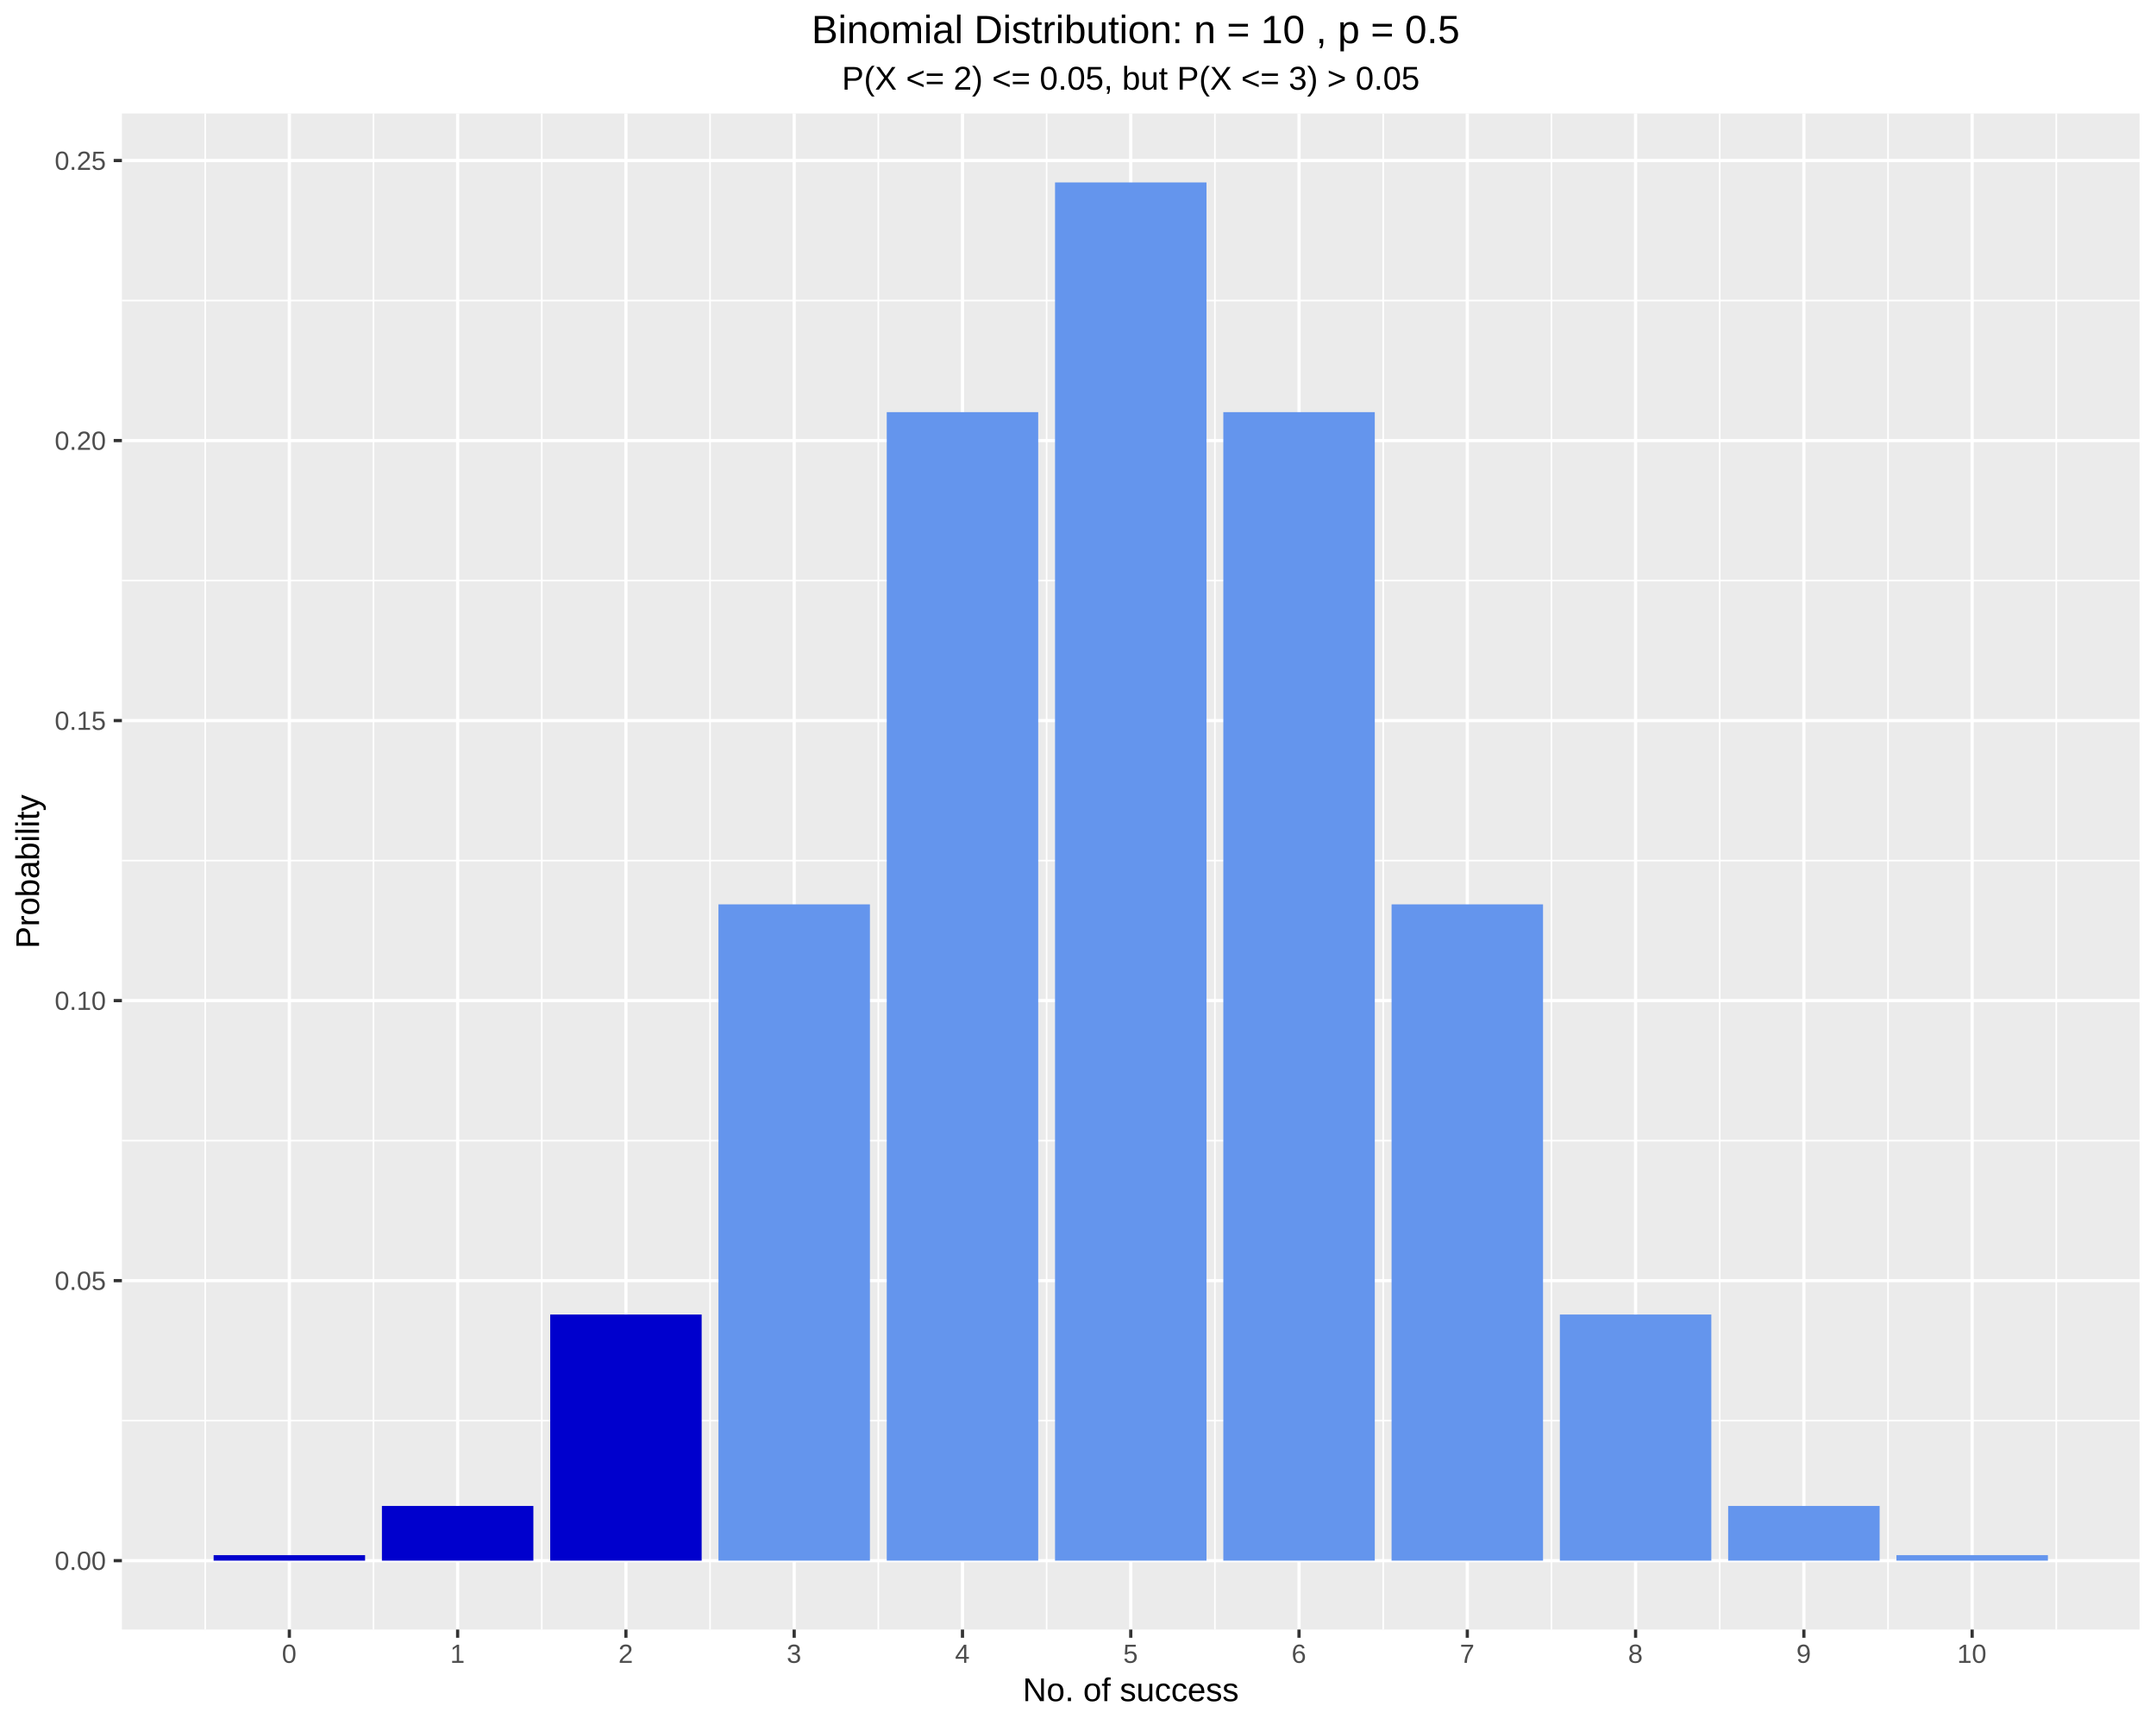
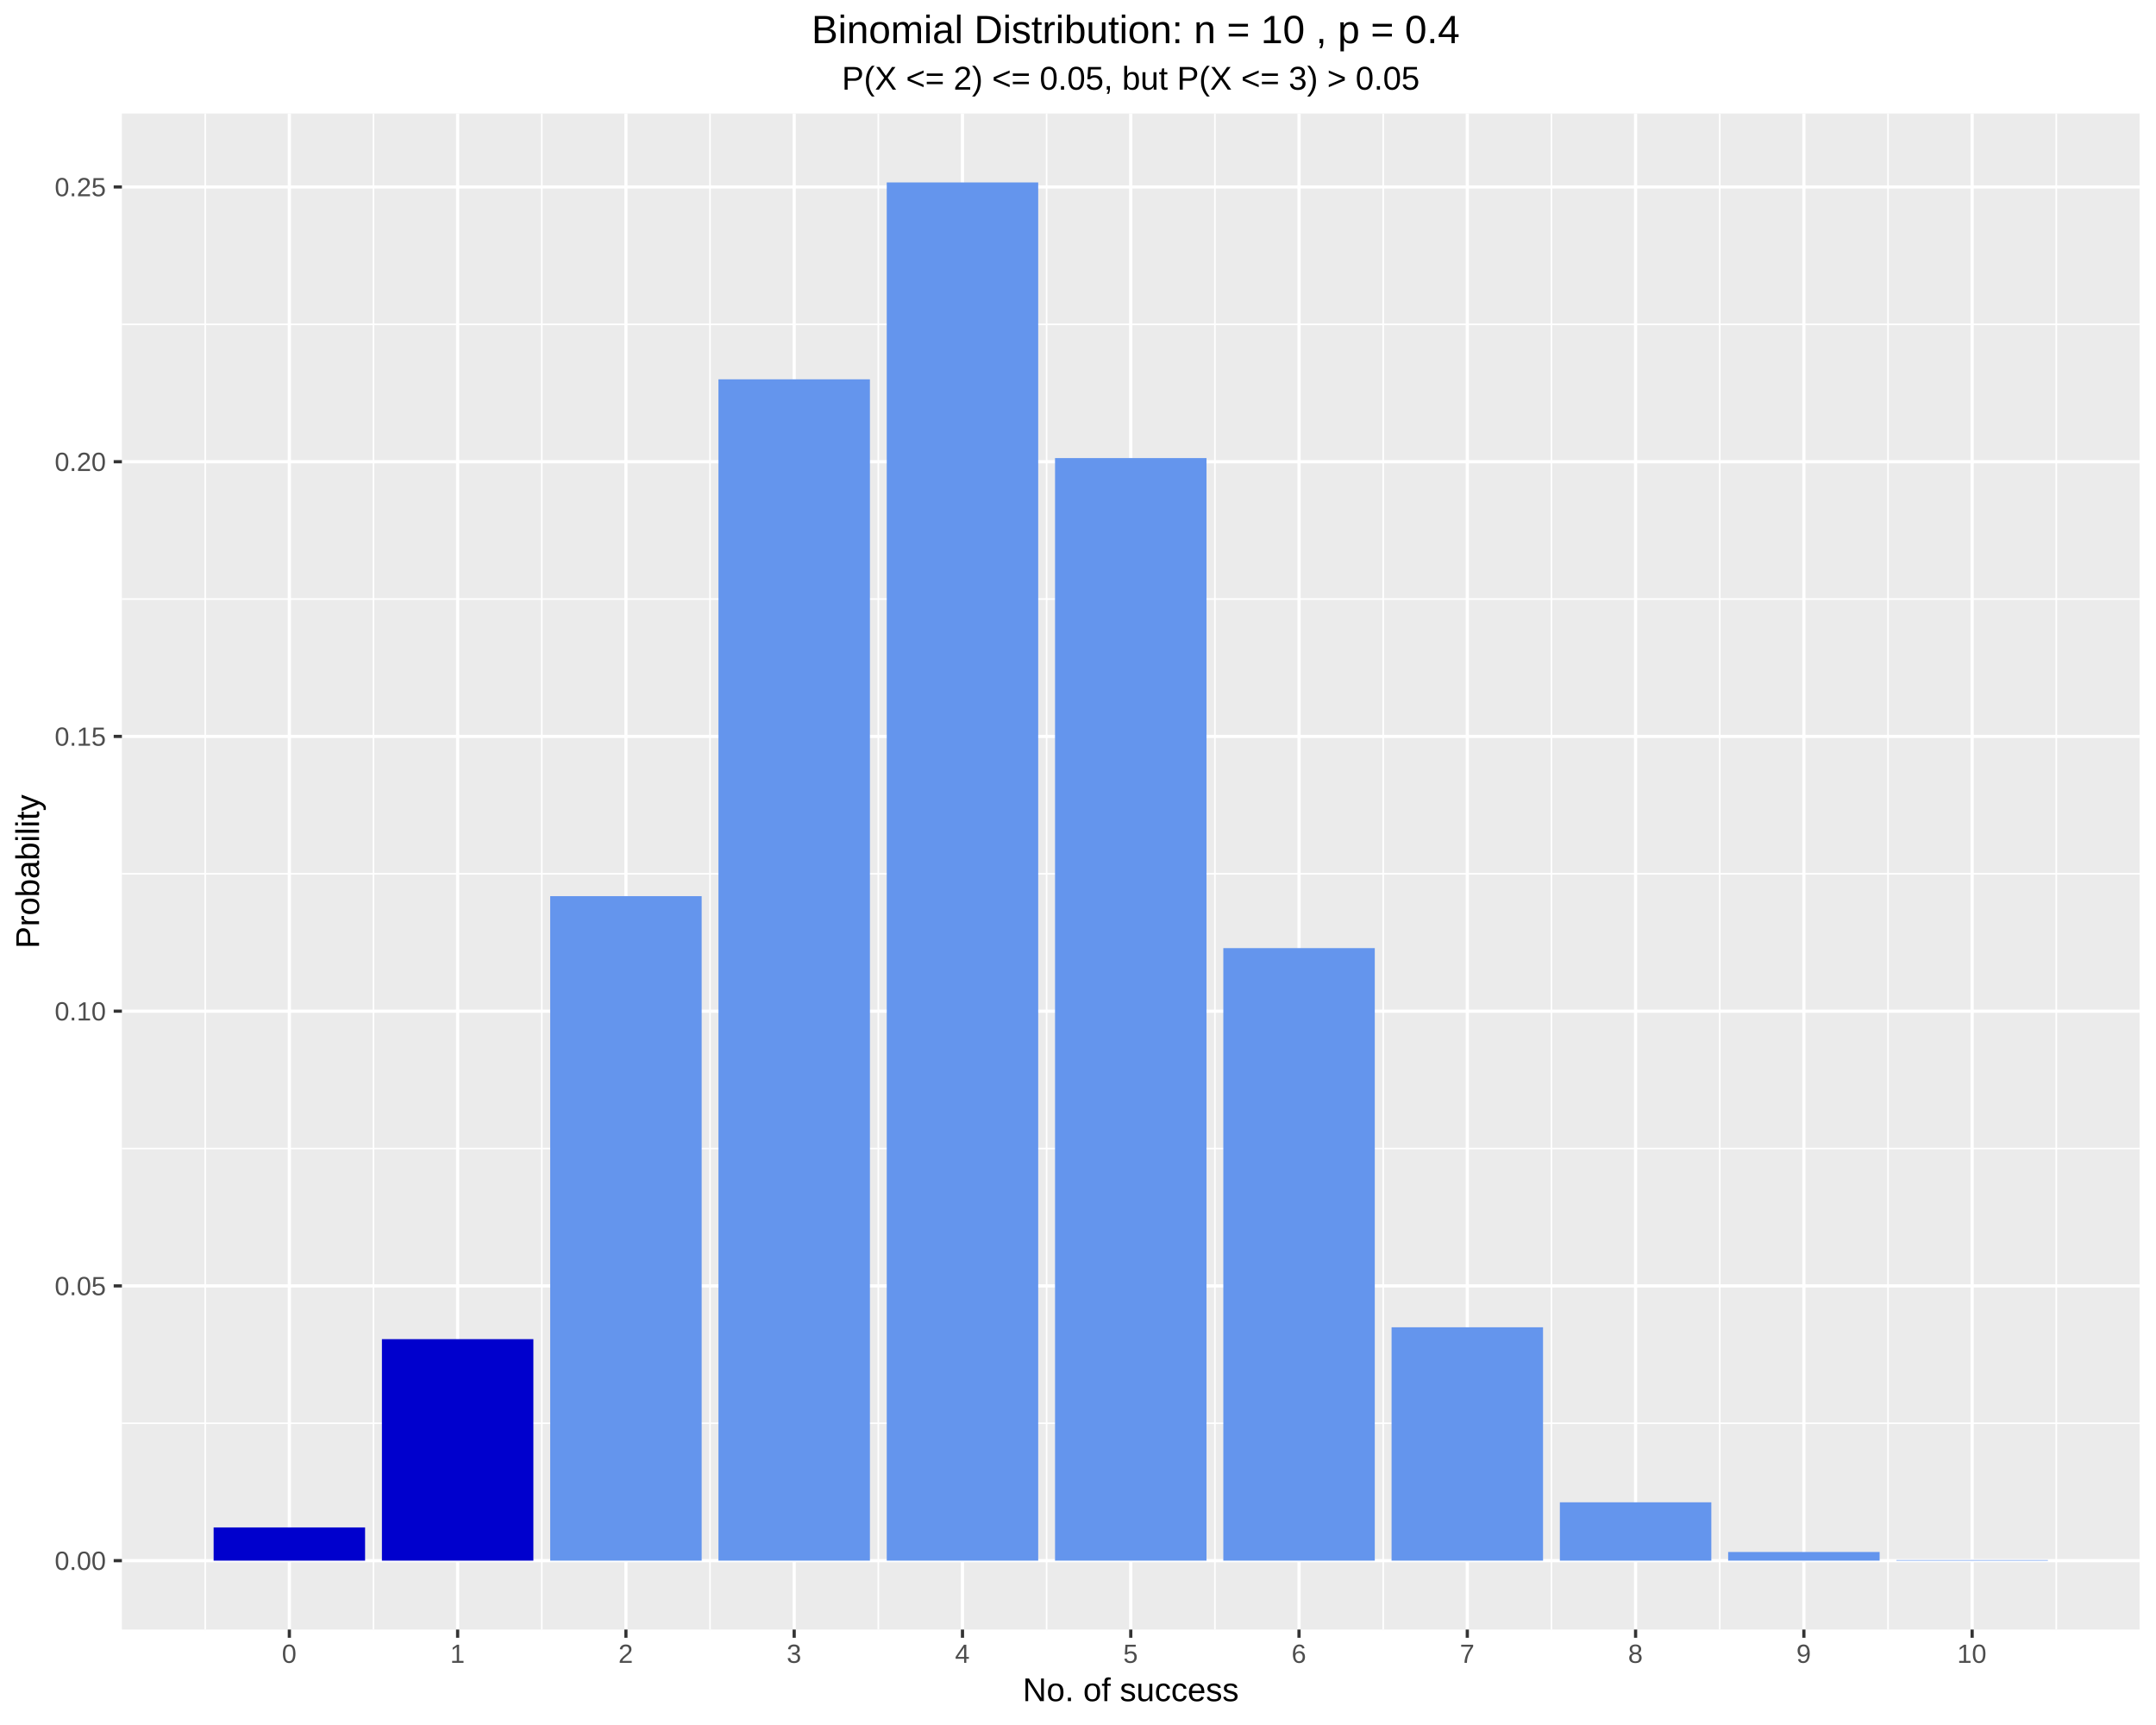
<svg xmlns="http://www.w3.org/2000/svg" viewBox="0 0 720.00 576.00">
  <defs>
    <style type="text/css">
    line, polyline, path, rect, circle {
      fill: none;
      stroke: #000000;
      stroke-linecap: round;
      stroke-linejoin: round;
      stroke-miterlimit: 10.00;
    }
  </style>
  </defs>
  <rect width="100%" height="100%" style="stroke: none; fill: #FFFFFF;" />
  <rect x="0.00" y="0.00" width="720.00" height="576.00" style="stroke-width: 1.07; stroke: #FFFFFF; fill: #FFFFFF;" />
  <defs>
    <clipPath id="cpNDAuNzE0Mnw3MTQuNTIxfDU0NC4xMzF8MzcuOTA3MQ==">
      <rect x="40.71" y="37.91" width="673.81" height="506.22" />
    </clipPath>
  </defs>
  <rect x="40.71" y="37.91" width="673.81" height="506.22" style="stroke-width: 1.07; stroke: none; fill: #EBEBEB;" clip-path="url(#cpNDAuNzE0Mnw3MTQuNTIxfDU0NC4xMzF8MzcuOTA3MQ==)" />
-   <polyline points="40.71,474.37 714.52,474.37 " style="stroke-width: 0.53; stroke: #FFFFFF; stroke-linecap: butt;" clip-path="url(#cpNDAuNzE0Mnw3MTQuNTIxfDU0NC4xMzF8MzcuOTA3MQ==)" />
-   <polyline points="40.71,380.87 714.52,380.87 " style="stroke-width: 0.53; stroke: #FFFFFF; stroke-linecap: butt;" clip-path="url(#cpNDAuNzE0Mnw3MTQuNTIxfDU0NC4xMzF8MzcuOTA3MQ==)" />
-   <polyline points="40.71,287.37 714.52,287.37 " style="stroke-width: 0.53; stroke: #FFFFFF; stroke-linecap: butt;" clip-path="url(#cpNDAuNzE0Mnw3MTQuNTIxfDU0NC4xMzF8MzcuOTA3MQ==)" />
-   <polyline points="40.71,193.86 714.52,193.86 " style="stroke-width: 0.53; stroke: #FFFFFF; stroke-linecap: butt;" clip-path="url(#cpNDAuNzE0Mnw3MTQuNTIxfDU0NC4xMzF8MzcuOTA3MQ==)" />
-   <polyline points="40.71,100.36 714.52,100.36 " style="stroke-width: 0.53; stroke: #FFFFFF; stroke-linecap: butt;" clip-path="url(#cpNDAuNzE0Mnw3MTQuNTIxfDU0NC4xMzF8MzcuOTA3MQ==)" />
+   <polyline points="40.71,475.25 714.52,475.25 " style="stroke-width: 0.53; stroke: #FFFFFF; stroke-linecap: butt;" clip-path="url(#cpNDAuNzE0Mnw3MTQuNTIxfDU0NC4xMzF8MzcuOTA3MQ==)" />
+   <polyline points="40.71,383.51 714.52,383.51 " style="stroke-width: 0.53; stroke: #FFFFFF; stroke-linecap: butt;" clip-path="url(#cpNDAuNzE0Mnw3MTQuNTIxfDU0NC4xMzF8MzcuOTA3MQ==)" />
+   <polyline points="40.71,291.77 714.52,291.77 " style="stroke-width: 0.53; stroke: #FFFFFF; stroke-linecap: butt;" clip-path="url(#cpNDAuNzE0Mnw3MTQuNTIxfDU0NC4xMzF8MzcuOTA3MQ==)" />
+   <polyline points="40.71,200.03 714.52,200.03 " style="stroke-width: 0.53; stroke: #FFFFFF; stroke-linecap: butt;" clip-path="url(#cpNDAuNzE0Mnw3MTQuNTIxfDU0NC4xMzF8MzcuOTA3MQ==)" />
+   <polyline points="40.71,108.30 714.52,108.30 " style="stroke-width: 0.53; stroke: #FFFFFF; stroke-linecap: butt;" clip-path="url(#cpNDAuNzE0Mnw3MTQuNTIxfDU0NC4xMzF8MzcuOTA3MQ==)" />
  <polyline points="68.53,544.13 68.53,37.91 " style="stroke-width: 0.53; stroke: #FFFFFF; stroke-linecap: butt;" clip-path="url(#cpNDAuNzE0Mnw3MTQuNTIxfDU0NC4xMzF8MzcuOTA3MQ==)" />
  <polyline points="124.73,544.13 124.73,37.91 " style="stroke-width: 0.53; stroke: #FFFFFF; stroke-linecap: butt;" clip-path="url(#cpNDAuNzE0Mnw3MTQuNTIxfDU0NC4xMzF8MzcuOTA3MQ==)" />
  <polyline points="180.93,544.13 180.93,37.91 " style="stroke-width: 0.53; stroke: #FFFFFF; stroke-linecap: butt;" clip-path="url(#cpNDAuNzE0Mnw3MTQuNTIxfDU0NC4xMzF8MzcuOTA3MQ==)" />
  <polyline points="237.12,544.13 237.12,37.91 " style="stroke-width: 0.53; stroke: #FFFFFF; stroke-linecap: butt;" clip-path="url(#cpNDAuNzE0Mnw3MTQuNTIxfDU0NC4xMzF8MzcuOTA3MQ==)" />
  <polyline points="293.32,544.13 293.32,37.91 " style="stroke-width: 0.53; stroke: #FFFFFF; stroke-linecap: butt;" clip-path="url(#cpNDAuNzE0Mnw3MTQuNTIxfDU0NC4xMzF8MzcuOTA3MQ==)" />
  <polyline points="349.52,544.13 349.52,37.91 " style="stroke-width: 0.53; stroke: #FFFFFF; stroke-linecap: butt;" clip-path="url(#cpNDAuNzE0Mnw3MTQuNTIxfDU0NC4xMzF8MzcuOTA3MQ==)" />
  <polyline points="405.72,544.13 405.72,37.91 " style="stroke-width: 0.53; stroke: #FFFFFF; stroke-linecap: butt;" clip-path="url(#cpNDAuNzE0Mnw3MTQuNTIxfDU0NC4xMzF8MzcuOTA3MQ==)" />
  <polyline points="461.91,544.13 461.91,37.91 " style="stroke-width: 0.53; stroke: #FFFFFF; stroke-linecap: butt;" clip-path="url(#cpNDAuNzE0Mnw3MTQuNTIxfDU0NC4xMzF8MzcuOTA3MQ==)" />
  <polyline points="518.11,544.13 518.11,37.91 " style="stroke-width: 0.53; stroke: #FFFFFF; stroke-linecap: butt;" clip-path="url(#cpNDAuNzE0Mnw3MTQuNTIxfDU0NC4xMzF8MzcuOTA3MQ==)" />
  <polyline points="574.31,544.13 574.31,37.91 " style="stroke-width: 0.53; stroke: #FFFFFF; stroke-linecap: butt;" clip-path="url(#cpNDAuNzE0Mnw3MTQuNTIxfDU0NC4xMzF8MzcuOTA3MQ==)" />
  <polyline points="630.51,544.13 630.51,37.91 " style="stroke-width: 0.53; stroke: #FFFFFF; stroke-linecap: butt;" clip-path="url(#cpNDAuNzE0Mnw3MTQuNTIxfDU0NC4xMzF8MzcuOTA3MQ==)" />
  <polyline points="686.70,544.13 686.70,37.91 " style="stroke-width: 0.53; stroke: #FFFFFF; stroke-linecap: butt;" clip-path="url(#cpNDAuNzE0Mnw3MTQuNTIxfDU0NC4xMzF8MzcuOTA3MQ==)" />
  <polyline points="40.71,521.12 714.52,521.12 " style="stroke-width: 1.07; stroke: #FFFFFF; stroke-linecap: butt;" clip-path="url(#cpNDAuNzE0Mnw3MTQuNTIxfDU0NC4xMzF8MzcuOTA3MQ==)" />
-   <polyline points="40.71,427.62 714.52,427.62 " style="stroke-width: 1.07; stroke: #FFFFFF; stroke-linecap: butt;" clip-path="url(#cpNDAuNzE0Mnw3MTQuNTIxfDU0NC4xMzF8MzcuOTA3MQ==)" />
-   <polyline points="40.71,334.12 714.52,334.12 " style="stroke-width: 1.07; stroke: #FFFFFF; stroke-linecap: butt;" clip-path="url(#cpNDAuNzE0Mnw3MTQuNTIxfDU0NC4xMzF8MzcuOTA3MQ==)" />
-   <polyline points="40.71,240.62 714.52,240.62 " style="stroke-width: 1.07; stroke: #FFFFFF; stroke-linecap: butt;" clip-path="url(#cpNDAuNzE0Mnw3MTQuNTIxfDU0NC4xMzF8MzcuOTA3MQ==)" />
-   <polyline points="40.71,147.11 714.52,147.11 " style="stroke-width: 1.07; stroke: #FFFFFF; stroke-linecap: butt;" clip-path="url(#cpNDAuNzE0Mnw3MTQuNTIxfDU0NC4xMzF8MzcuOTA3MQ==)" />
-   <polyline points="40.71,53.61 714.52,53.61 " style="stroke-width: 1.07; stroke: #FFFFFF; stroke-linecap: butt;" clip-path="url(#cpNDAuNzE0Mnw3MTQuNTIxfDU0NC4xMzF8MzcuOTA3MQ==)" />
+   <polyline points="40.71,429.38 714.52,429.38 " style="stroke-width: 1.07; stroke: #FFFFFF; stroke-linecap: butt;" clip-path="url(#cpNDAuNzE0Mnw3MTQuNTIxfDU0NC4xMzF8MzcuOTA3MQ==)" />
+   <polyline points="40.71,337.64 714.52,337.64 " style="stroke-width: 1.07; stroke: #FFFFFF; stroke-linecap: butt;" clip-path="url(#cpNDAuNzE0Mnw3MTQuNTIxfDU0NC4xMzF8MzcuOTA3MQ==)" />
+   <polyline points="40.71,245.90 714.52,245.90 " style="stroke-width: 1.07; stroke: #FFFFFF; stroke-linecap: butt;" clip-path="url(#cpNDAuNzE0Mnw3MTQuNTIxfDU0NC4xMzF8MzcuOTA3MQ==)" />
+   <polyline points="40.71,154.17 714.52,154.17 " style="stroke-width: 1.07; stroke: #FFFFFF; stroke-linecap: butt;" clip-path="url(#cpNDAuNzE0Mnw3MTQuNTIxfDU0NC4xMzF8MzcuOTA3MQ==)" />
+   <polyline points="40.71,62.43 714.52,62.43 " style="stroke-width: 1.07; stroke: #FFFFFF; stroke-linecap: butt;" clip-path="url(#cpNDAuNzE0Mnw3MTQuNTIxfDU0NC4xMzF8MzcuOTA3MQ==)" />
  <polyline points="96.63,544.13 96.63,37.91 " style="stroke-width: 1.07; stroke: #FFFFFF; stroke-linecap: butt;" clip-path="url(#cpNDAuNzE0Mnw3MTQuNTIxfDU0NC4xMzF8MzcuOTA3MQ==)" />
  <polyline points="152.83,544.13 152.83,37.91 " style="stroke-width: 1.07; stroke: #FFFFFF; stroke-linecap: butt;" clip-path="url(#cpNDAuNzE0Mnw3MTQuNTIxfDU0NC4xMzF8MzcuOTA3MQ==)" />
  <polyline points="209.03,544.13 209.03,37.91 " style="stroke-width: 1.07; stroke: #FFFFFF; stroke-linecap: butt;" clip-path="url(#cpNDAuNzE0Mnw3MTQuNTIxfDU0NC4xMzF8MzcuOTA3MQ==)" />
  <polyline points="265.22,544.13 265.22,37.91 " style="stroke-width: 1.07; stroke: #FFFFFF; stroke-linecap: butt;" clip-path="url(#cpNDAuNzE0Mnw3MTQuNTIxfDU0NC4xMzF8MzcuOTA3MQ==)" />
  <polyline points="321.42,544.13 321.42,37.91 " style="stroke-width: 1.07; stroke: #FFFFFF; stroke-linecap: butt;" clip-path="url(#cpNDAuNzE0Mnw3MTQuNTIxfDU0NC4xMzF8MzcuOTA3MQ==)" />
  <polyline points="377.62,544.13 377.62,37.91 " style="stroke-width: 1.07; stroke: #FFFFFF; stroke-linecap: butt;" clip-path="url(#cpNDAuNzE0Mnw3MTQuNTIxfDU0NC4xMzF8MzcuOTA3MQ==)" />
  <polyline points="433.81,544.13 433.81,37.91 " style="stroke-width: 1.07; stroke: #FFFFFF; stroke-linecap: butt;" clip-path="url(#cpNDAuNzE0Mnw3MTQuNTIxfDU0NC4xMzF8MzcuOTA3MQ==)" />
  <polyline points="490.01,544.13 490.01,37.91 " style="stroke-width: 1.07; stroke: #FFFFFF; stroke-linecap: butt;" clip-path="url(#cpNDAuNzE0Mnw3MTQuNTIxfDU0NC4xMzF8MzcuOTA3MQ==)" />
  <polyline points="546.21,544.13 546.21,37.91 " style="stroke-width: 1.07; stroke: #FFFFFF; stroke-linecap: butt;" clip-path="url(#cpNDAuNzE0Mnw3MTQuNTIxfDU0NC4xMzF8MzcuOTA3MQ==)" />
  <polyline points="602.41,544.13 602.41,37.91 " style="stroke-width: 1.07; stroke: #FFFFFF; stroke-linecap: butt;" clip-path="url(#cpNDAuNzE0Mnw3MTQuNTIxfDU0NC4xMzF8MzcuOTA3MQ==)" />
  <polyline points="658.60,544.13 658.60,37.91 " style="stroke-width: 1.07; stroke: #FFFFFF; stroke-linecap: butt;" clip-path="url(#cpNDAuNzE0Mnw3MTQuNTIxfDU0NC4xMzF8MzcuOTA3MQ==)" />
-   <rect x="71.34" y="519.29" width="50.58" height="1.83" style="stroke-width: 1.07; stroke: none; stroke-linecap: butt; fill: #0000CD;" clip-path="url(#cpNDAuNzE0Mnw3MTQuNTIxfDU0NC4xMzF8MzcuOTA3MQ==)" />
-   <rect x="127.54" y="502.86" width="50.58" height="18.26" style="stroke-width: 1.07; stroke: none; stroke-linecap: butt; fill: #0000CD;" clip-path="url(#cpNDAuNzE0Mnw3MTQuNTIxfDU0NC4xMzF8MzcuOTA3MQ==)" />
-   <rect x="183.74" y="438.94" width="50.58" height="82.18" style="stroke-width: 1.07; stroke: none; stroke-linecap: butt; fill: #0000CD;" clip-path="url(#cpNDAuNzE0Mnw3MTQuNTIxfDU0NC4xMzF8MzcuOTA3MQ==)" />
-   <rect x="239.93" y="301.98" width="50.58" height="219.14" style="stroke-width: 1.07; stroke: none; stroke-linecap: butt; fill: #6495ED;" clip-path="url(#cpNDAuNzE0Mnw3MTQuNTIxfDU0NC4xMzF8MzcuOTA3MQ==)" />
-   <rect x="296.13" y="137.62" width="50.58" height="383.50" style="stroke-width: 1.07; stroke: none; stroke-linecap: butt; fill: #6495ED;" clip-path="url(#cpNDAuNzE0Mnw3MTQuNTIxfDU0NC4xMzF8MzcuOTA3MQ==)" />
-   <rect x="352.33" y="60.92" width="50.58" height="460.20" style="stroke-width: 1.07; stroke: none; stroke-linecap: butt; fill: #6495ED;" clip-path="url(#cpNDAuNzE0Mnw3MTQuNTIxfDU0NC4xMzF8MzcuOTA3MQ==)" />
-   <rect x="408.53" y="137.62" width="50.58" height="383.50" style="stroke-width: 1.07; stroke: none; stroke-linecap: butt; fill: #6495ED;" clip-path="url(#cpNDAuNzE0Mnw3MTQuNTIxfDU0NC4xMzF8MzcuOTA3MQ==)" />
-   <rect x="464.72" y="301.98" width="50.58" height="219.14" style="stroke-width: 1.07; stroke: none; stroke-linecap: butt; fill: #6495ED;" clip-path="url(#cpNDAuNzE0Mnw3MTQuNTIxfDU0NC4xMzF8MzcuOTA3MQ==)" />
-   <rect x="520.92" y="438.94" width="50.58" height="82.18" style="stroke-width: 1.07; stroke: none; stroke-linecap: butt; fill: #6495ED;" clip-path="url(#cpNDAuNzE0Mnw3MTQuNTIxfDU0NC4xMzF8MzcuOTA3MQ==)" />
-   <rect x="577.12" y="502.86" width="50.58" height="18.26" style="stroke-width: 1.07; stroke: none; stroke-linecap: butt; fill: #6495ED;" clip-path="url(#cpNDAuNzE0Mnw3MTQuNTIxfDU0NC4xMzF8MzcuOTA3MQ==)" />
-   <rect x="633.32" y="519.29" width="50.58" height="1.83" style="stroke-width: 1.07; stroke: none; stroke-linecap: butt; fill: #6495ED;" clip-path="url(#cpNDAuNzE0Mnw3MTQuNTIxfDU0NC4xMzF8MzcuOTA3MQ==)" />
+   <rect x="71.34" y="510.03" width="50.58" height="11.09" style="stroke-width: 1.07; stroke: none; stroke-linecap: butt; fill: #0000CD;" clip-path="url(#cpNDAuNzE0Mnw3MTQuNTIxfDU0NC4xMzF8MzcuOTA3MQ==)" />
+   <rect x="127.54" y="447.16" width="50.58" height="73.96" style="stroke-width: 1.07; stroke: none; stroke-linecap: butt; fill: #0000CD;" clip-path="url(#cpNDAuNzE0Mnw3MTQuNTIxfDU0NC4xMzF8MzcuOTA3MQ==)" />
+   <rect x="183.74" y="299.24" width="50.58" height="221.88" style="stroke-width: 1.07; stroke: none; stroke-linecap: butt; fill: #6495ED;" clip-path="url(#cpNDAuNzE0Mnw3MTQuNTIxfDU0NC4xMzF8MzcuOTA3MQ==)" />
+   <rect x="239.93" y="126.66" width="50.58" height="394.46" style="stroke-width: 1.07; stroke: none; stroke-linecap: butt; fill: #6495ED;" clip-path="url(#cpNDAuNzE0Mnw3MTQuNTIxfDU0NC4xMzF8MzcuOTA3MQ==)" />
+   <rect x="296.13" y="60.92" width="50.58" height="460.20" style="stroke-width: 1.07; stroke: none; stroke-linecap: butt; fill: #6495ED;" clip-path="url(#cpNDAuNzE0Mnw3MTQuNTIxfDU0NC4xMzF8MzcuOTA3MQ==)" />
+   <rect x="352.33" y="152.96" width="50.58" height="368.16" style="stroke-width: 1.07; stroke: none; stroke-linecap: butt; fill: #6495ED;" clip-path="url(#cpNDAuNzE0Mnw3MTQuNTIxfDU0NC4xMzF8MzcuOTA3MQ==)" />
+   <rect x="408.53" y="316.59" width="50.58" height="204.53" style="stroke-width: 1.07; stroke: none; stroke-linecap: butt; fill: #6495ED;" clip-path="url(#cpNDAuNzE0Mnw3MTQuNTIxfDU0NC4xMzF8MzcuOTA3MQ==)" />
+   <rect x="464.72" y="443.20" width="50.58" height="77.92" style="stroke-width: 1.07; stroke: none; stroke-linecap: butt; fill: #6495ED;" clip-path="url(#cpNDAuNzE0Mnw3MTQuNTIxfDU0NC4xMzF8MzcuOTA3MQ==)" />
+   <rect x="520.92" y="501.64" width="50.58" height="19.48" style="stroke-width: 1.07; stroke: none; stroke-linecap: butt; fill: #6495ED;" clip-path="url(#cpNDAuNzE0Mnw3MTQuNTIxfDU0NC4xMzF8MzcuOTA3MQ==)" />
+   <rect x="577.12" y="518.23" width="50.58" height="2.89" style="stroke-width: 1.07; stroke: none; stroke-linecap: butt; fill: #6495ED;" clip-path="url(#cpNDAuNzE0Mnw3MTQuNTIxfDU0NC4xMzF8MzcuOTA3MQ==)" />
+   <rect x="633.32" y="520.93" width="50.58" height="0.19" style="stroke-width: 1.07; stroke: none; stroke-linecap: butt; fill: #6495ED;" clip-path="url(#cpNDAuNzE0Mnw3MTQuNTIxfDU0NC4xMzF8MzcuOTA3MQ==)" />
  <defs>
    <clipPath id="cpMHw3MjB8NTc2fDA=">
      <rect x="0.00" y="0.00" width="720.00" height="576.00" />
    </clipPath>
  </defs>
  <g clip-path="url(#cpMHw3MjB8NTc2fDA=)">
    <text x="18.27" y="524.21" style="font-size: 8.80px; fill: #4D4D4D; font-family: Liberation Sans;" textLength="17.52px" lengthAdjust="spacingAndGlyphs">0.00</text>
  </g>
  <g clip-path="url(#cpMHw3MjB8NTc2fDA=)">
-     <text x="18.27" y="430.71" style="font-size: 8.80px; fill: #4D4D4D; font-family: Liberation Sans;" textLength="17.52px" lengthAdjust="spacingAndGlyphs">0.05</text>
+     <text x="18.27" y="432.48" style="font-size: 8.80px; fill: #4D4D4D; font-family: Liberation Sans;" textLength="17.52px" lengthAdjust="spacingAndGlyphs">0.05</text>
  </g>
  <g clip-path="url(#cpMHw3MjB8NTc2fDA=)">
-     <text x="18.27" y="337.21" style="font-size: 8.80px; fill: #4D4D4D; font-family: Liberation Sans;" textLength="17.52px" lengthAdjust="spacingAndGlyphs">0.10</text>
+     <text x="18.27" y="340.74" style="font-size: 8.80px; fill: #4D4D4D; font-family: Liberation Sans;" textLength="17.52px" lengthAdjust="spacingAndGlyphs">0.10</text>
  </g>
  <g clip-path="url(#cpMHw3MjB8NTc2fDA=)">
-     <text x="18.27" y="243.71" style="font-size: 8.80px; fill: #4D4D4D; font-family: Liberation Sans;" textLength="17.52px" lengthAdjust="spacingAndGlyphs">0.15</text>
+     <text x="18.27" y="249.00" style="font-size: 8.80px; fill: #4D4D4D; font-family: Liberation Sans;" textLength="17.52px" lengthAdjust="spacingAndGlyphs">0.15</text>
  </g>
  <g clip-path="url(#cpMHw3MjB8NTc2fDA=)">
-     <text x="18.27" y="150.21" style="font-size: 8.80px; fill: #4D4D4D; font-family: Liberation Sans;" textLength="17.52px" lengthAdjust="spacingAndGlyphs">0.20</text>
+     <text x="18.27" y="157.26" style="font-size: 8.80px; fill: #4D4D4D; font-family: Liberation Sans;" textLength="17.52px" lengthAdjust="spacingAndGlyphs">0.20</text>
  </g>
  <g clip-path="url(#cpMHw3MjB8NTc2fDA=)">
-     <text x="18.27" y="56.71" style="font-size: 8.80px; fill: #4D4D4D; font-family: Liberation Sans;" textLength="17.52px" lengthAdjust="spacingAndGlyphs">0.25</text>
+     <text x="18.27" y="65.52" style="font-size: 8.80px; fill: #4D4D4D; font-family: Liberation Sans;" textLength="17.52px" lengthAdjust="spacingAndGlyphs">0.25</text>
  </g>
  <polyline points="37.97,521.12 40.71,521.12 " style="stroke-width: 1.07; stroke: #333333; stroke-linecap: butt;" clip-path="url(#cpMHw3MjB8NTc2fDA=)" />
-   <polyline points="37.97,427.62 40.71,427.62 " style="stroke-width: 1.07; stroke: #333333; stroke-linecap: butt;" clip-path="url(#cpMHw3MjB8NTc2fDA=)" />
-   <polyline points="37.97,334.12 40.71,334.12 " style="stroke-width: 1.07; stroke: #333333; stroke-linecap: butt;" clip-path="url(#cpMHw3MjB8NTc2fDA=)" />
-   <polyline points="37.97,240.62 40.71,240.62 " style="stroke-width: 1.07; stroke: #333333; stroke-linecap: butt;" clip-path="url(#cpMHw3MjB8NTc2fDA=)" />
-   <polyline points="37.97,147.11 40.71,147.11 " style="stroke-width: 1.07; stroke: #333333; stroke-linecap: butt;" clip-path="url(#cpMHw3MjB8NTc2fDA=)" />
-   <polyline points="37.97,53.61 40.71,53.61 " style="stroke-width: 1.07; stroke: #333333; stroke-linecap: butt;" clip-path="url(#cpMHw3MjB8NTc2fDA=)" />
+   <polyline points="37.97,429.38 40.71,429.38 " style="stroke-width: 1.07; stroke: #333333; stroke-linecap: butt;" clip-path="url(#cpMHw3MjB8NTc2fDA=)" />
+   <polyline points="37.97,337.64 40.71,337.64 " style="stroke-width: 1.07; stroke: #333333; stroke-linecap: butt;" clip-path="url(#cpMHw3MjB8NTc2fDA=)" />
+   <polyline points="37.97,245.90 40.71,245.90 " style="stroke-width: 1.07; stroke: #333333; stroke-linecap: butt;" clip-path="url(#cpMHw3MjB8NTc2fDA=)" />
+   <polyline points="37.97,154.17 40.71,154.17 " style="stroke-width: 1.07; stroke: #333333; stroke-linecap: butt;" clip-path="url(#cpMHw3MjB8NTc2fDA=)" />
+   <polyline points="37.97,62.43 40.71,62.43 " style="stroke-width: 1.07; stroke: #333333; stroke-linecap: butt;" clip-path="url(#cpMHw3MjB8NTc2fDA=)" />
  <polyline points="96.63,546.87 96.63,544.13 " style="stroke-width: 1.07; stroke: #333333; stroke-linecap: butt;" clip-path="url(#cpMHw3MjB8NTc2fDA=)" />
  <polyline points="152.83,546.87 152.83,544.13 " style="stroke-width: 1.07; stroke: #333333; stroke-linecap: butt;" clip-path="url(#cpMHw3MjB8NTc2fDA=)" />
  <polyline points="209.03,546.87 209.03,544.13 " style="stroke-width: 1.07; stroke: #333333; stroke-linecap: butt;" clip-path="url(#cpMHw3MjB8NTc2fDA=)" />
  <polyline points="265.22,546.87 265.22,544.13 " style="stroke-width: 1.07; stroke: #333333; stroke-linecap: butt;" clip-path="url(#cpMHw3MjB8NTc2fDA=)" />
  <polyline points="321.42,546.87 321.42,544.13 " style="stroke-width: 1.07; stroke: #333333; stroke-linecap: butt;" clip-path="url(#cpMHw3MjB8NTc2fDA=)" />
  <polyline points="377.62,546.87 377.62,544.13 " style="stroke-width: 1.07; stroke: #333333; stroke-linecap: butt;" clip-path="url(#cpMHw3MjB8NTc2fDA=)" />
  <polyline points="433.81,546.87 433.81,544.13 " style="stroke-width: 1.07; stroke: #333333; stroke-linecap: butt;" clip-path="url(#cpMHw3MjB8NTc2fDA=)" />
  <polyline points="490.01,546.87 490.01,544.13 " style="stroke-width: 1.07; stroke: #333333; stroke-linecap: butt;" clip-path="url(#cpMHw3MjB8NTc2fDA=)" />
  <polyline points="546.21,546.87 546.21,544.13 " style="stroke-width: 1.07; stroke: #333333; stroke-linecap: butt;" clip-path="url(#cpMHw3MjB8NTc2fDA=)" />
  <polyline points="602.41,546.87 602.41,544.13 " style="stroke-width: 1.07; stroke: #333333; stroke-linecap: butt;" clip-path="url(#cpMHw3MjB8NTc2fDA=)" />
  <polyline points="658.60,546.87 658.60,544.13 " style="stroke-width: 1.07; stroke: #333333; stroke-linecap: butt;" clip-path="url(#cpMHw3MjB8NTc2fDA=)" />
  <g clip-path="url(#cpMHw3MjB8NTc2fDA=)">
    <text x="94.13" y="555.25" style="font-size: 8.80px; fill: #4D4D4D; font-family: Liberation Sans;" textLength="5.01px" lengthAdjust="spacingAndGlyphs">0</text>
  </g>
  <g clip-path="url(#cpMHw3MjB8NTc2fDA=)">
    <text x="150.33" y="555.25" style="font-size: 8.80px; fill: #4D4D4D; font-family: Liberation Sans;" textLength="5.01px" lengthAdjust="spacingAndGlyphs">1</text>
  </g>
  <g clip-path="url(#cpMHw3MjB8NTc2fDA=)">
    <text x="206.52" y="555.25" style="font-size: 8.80px; fill: #4D4D4D; font-family: Liberation Sans;" textLength="5.01px" lengthAdjust="spacingAndGlyphs">2</text>
  </g>
  <g clip-path="url(#cpMHw3MjB8NTc2fDA=)">
    <text x="262.72" y="555.25" style="font-size: 8.80px; fill: #4D4D4D; font-family: Liberation Sans;" textLength="5.01px" lengthAdjust="spacingAndGlyphs">3</text>
  </g>
  <g clip-path="url(#cpMHw3MjB8NTc2fDA=)">
    <text x="318.92" y="555.25" style="font-size: 8.80px; fill: #4D4D4D; font-family: Liberation Sans;" textLength="5.01px" lengthAdjust="spacingAndGlyphs">4</text>
  </g>
  <g clip-path="url(#cpMHw3MjB8NTc2fDA=)">
    <text x="375.11" y="555.25" style="font-size: 8.80px; fill: #4D4D4D; font-family: Liberation Sans;" textLength="5.01px" lengthAdjust="spacingAndGlyphs">5</text>
  </g>
  <g clip-path="url(#cpMHw3MjB8NTc2fDA=)">
    <text x="431.31" y="555.25" style="font-size: 8.80px; fill: #4D4D4D; font-family: Liberation Sans;" textLength="5.01px" lengthAdjust="spacingAndGlyphs">6</text>
  </g>
  <g clip-path="url(#cpMHw3MjB8NTc2fDA=)">
    <text x="487.51" y="555.25" style="font-size: 8.80px; fill: #4D4D4D; font-family: Liberation Sans;" textLength="5.01px" lengthAdjust="spacingAndGlyphs">7</text>
  </g>
  <g clip-path="url(#cpMHw3MjB8NTc2fDA=)">
    <text x="543.71" y="555.25" style="font-size: 8.80px; fill: #4D4D4D; font-family: Liberation Sans;" textLength="5.01px" lengthAdjust="spacingAndGlyphs">8</text>
  </g>
  <g clip-path="url(#cpMHw3MjB8NTc2fDA=)">
    <text x="599.90" y="555.25" style="font-size: 8.80px; fill: #4D4D4D; font-family: Liberation Sans;" textLength="5.01px" lengthAdjust="spacingAndGlyphs">9</text>
  </g>
  <g clip-path="url(#cpMHw3MjB8NTc2fDA=)">
    <text x="653.60" y="555.25" style="font-size: 8.80px; fill: #4D4D4D; font-family: Liberation Sans;" textLength="10.01px" lengthAdjust="spacingAndGlyphs">10</text>
  </g>
  <g clip-path="url(#cpMHw3MjB8NTc2fDA=)">
    <text x="341.55" y="568.04" style="font-size: 11.00px; font-family: Liberation Sans;" textLength="72.14px" lengthAdjust="spacingAndGlyphs">No. of success</text>
  </g>
  <g clip-path="url(#cpMHw3MjB8NTc2fDA=)">
    <text transform="translate(13.04,316.70) rotate(-90)" style="font-size: 11.00px; font-family: Liberation Sans;" textLength="51.36px" lengthAdjust="spacingAndGlyphs">Probability</text>
  </g>
  <g clip-path="url(#cpMHw3MjB8NTc2fDA=)">
    <text x="281.15" y="29.94" style="font-size: 11.00px; font-family: Liberation Sans;" textLength="192.93px" lengthAdjust="spacingAndGlyphs">P(X &lt;= 2) &lt;= 0.05, but P(X &lt;= 3) &gt; 0.05</text>
  </g>
  <g clip-path="url(#cpMHw3MjB8NTc2fDA=)">
-     <text x="271.03" y="14.42" style="font-size: 13.20px; font-family: Liberation Sans;" textLength="213.17px" lengthAdjust="spacingAndGlyphs">Binomial Distribution: n = 10 , p = 0.5</text>
+     <text x="271.03" y="14.42" style="font-size: 13.20px; font-family: Liberation Sans;" textLength="213.17px" lengthAdjust="spacingAndGlyphs">Binomial Distribution: n = 10 , p = 0.4</text>
  </g>
</svg>
